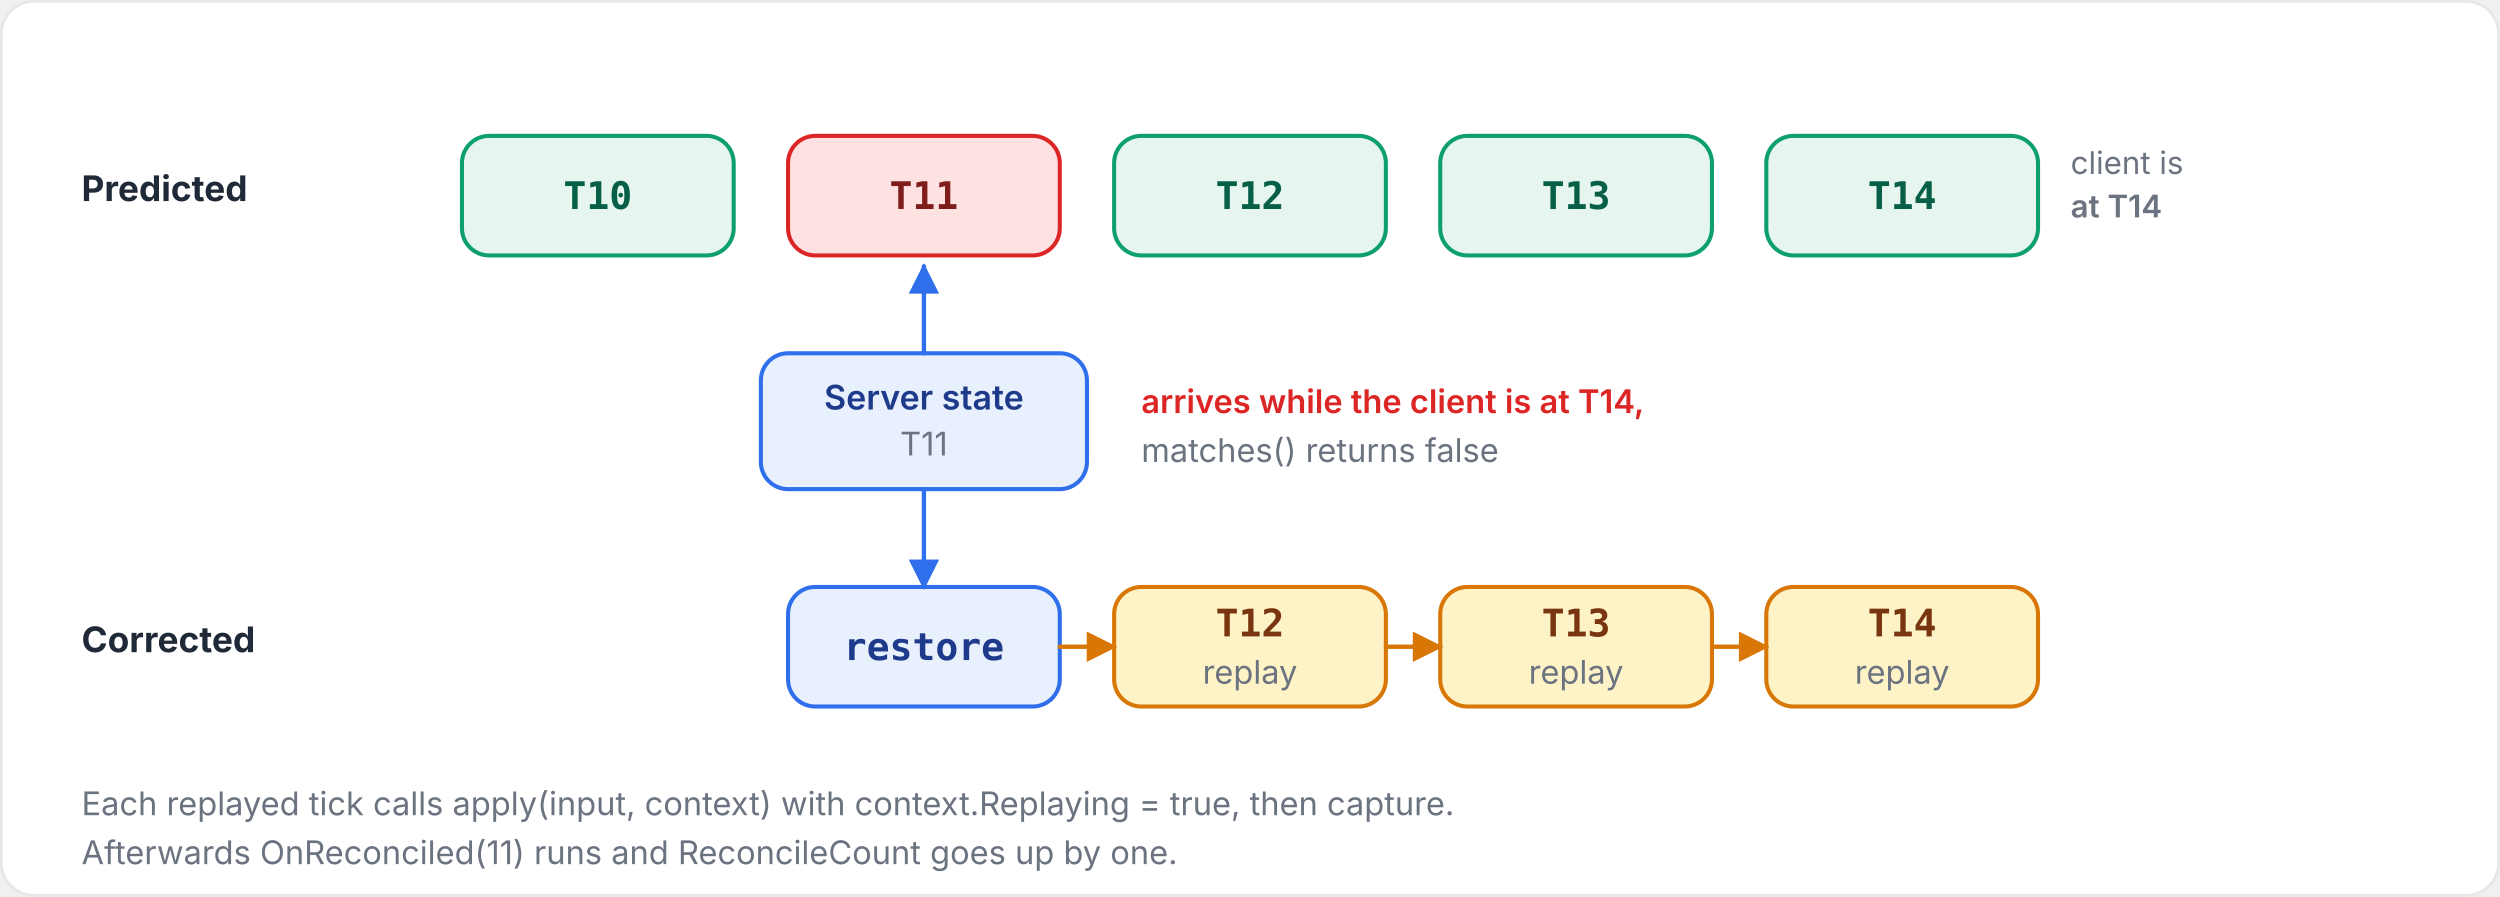
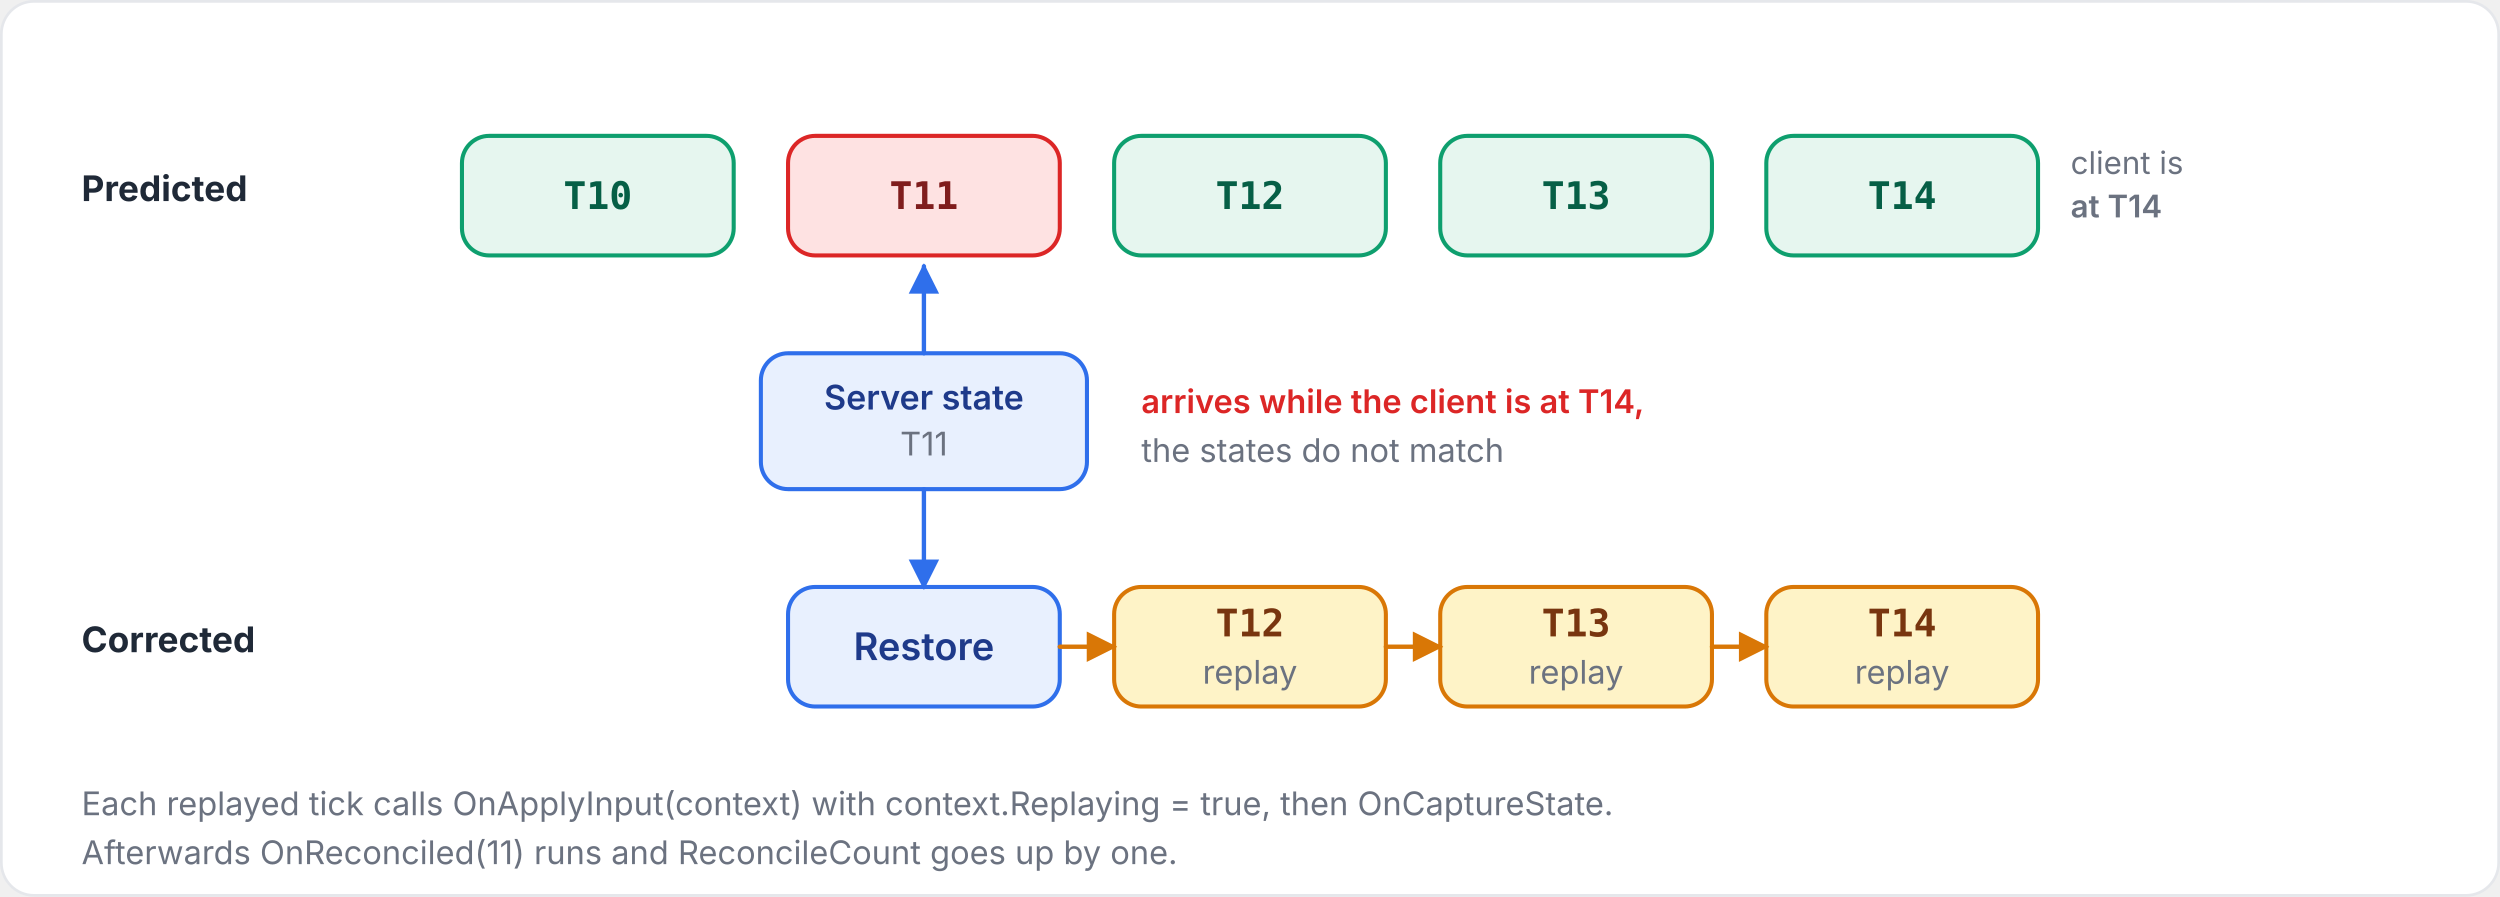
<svg xmlns="http://www.w3.org/2000/svg" width="920" height="330" viewBox="0 0 920 330" role="img" aria-label="A correction: restore the server state, then replay the later ticks">
  <defs>
    <marker id="arrow-2F6FEB" viewBox="0 0 10 10" refX="9" refY="5" markerWidth="7" markerHeight="7" orient="auto-start-reverse">
      <path d="M 0 0 L 10 5 L 0 10 z" fill="#2F6FEB" />
    </marker>
    <marker id="arrow-D97706" viewBox="0 0 10 10" refX="9" refY="5" markerWidth="7" markerHeight="7" orient="auto-start-reverse">
      <path d="M 0 0 L 10 5 L 0 10 z" fill="#D97706" />
    </marker>
  </defs>
  <rect x="0.5" y="0.5" width="919" height="329" rx="12" fill="#FFFFFF" stroke="#E5E7EB" />
  <text x="30.0" y="74.0" font-family="Inter, 'Segoe UI', Roboto, 'Helvetica Neue', Arial, sans-serif" font-size="13" font-weight="700" fill="#1F2937" text-anchor="start">Predicted</text>
  <rect x="170.0" y="50.0" width="100.0" height="44.0" rx="10" fill="#E6F6EF" stroke="#0E9F6E" stroke-width="1.5" />
  <text x="220.0" y="76.9" font-family="'JetBrains Mono', 'Cascadia Mono', Consolas, Menlo, monospace" font-size="14" font-weight="600" fill="#065F46" text-anchor="middle">T10</text>
  <rect x="290.0" y="50.0" width="100.0" height="44.0" rx="10" fill="#FEE2E2" stroke="#DC2626" stroke-width="1.5" />
  <text x="340.0" y="76.9" font-family="'JetBrains Mono', 'Cascadia Mono', Consolas, Menlo, monospace" font-size="14" font-weight="600" fill="#7F1D1D" text-anchor="middle">T11</text>
  <rect x="410.0" y="50.0" width="100.0" height="44.0" rx="10" fill="#E6F6EF" stroke="#0E9F6E" stroke-width="1.5" />
  <text x="460.0" y="76.9" font-family="'JetBrains Mono', 'Cascadia Mono', Consolas, Menlo, monospace" font-size="14" font-weight="600" fill="#065F46" text-anchor="middle">T12</text>
  <rect x="530.0" y="50.0" width="100.0" height="44.0" rx="10" fill="#E6F6EF" stroke="#0E9F6E" stroke-width="1.5" />
  <text x="580.0" y="76.9" font-family="'JetBrains Mono', 'Cascadia Mono', Consolas, Menlo, monospace" font-size="14" font-weight="600" fill="#065F46" text-anchor="middle">T13</text>
  <rect x="650.0" y="50.0" width="100.0" height="44.0" rx="10" fill="#E6F6EF" stroke="#0E9F6E" stroke-width="1.5" />
  <text x="700.0" y="76.9" font-family="'JetBrains Mono', 'Cascadia Mono', Consolas, Menlo, monospace" font-size="14" font-weight="600" fill="#065F46" text-anchor="middle">T14</text>
  <text x="762.0" y="64.0" font-family="Inter, 'Segoe UI', Roboto, 'Helvetica Neue', Arial, sans-serif" font-size="11.5" font-weight="400" fill="#6B7280" text-anchor="start">client is</text>
  <text x="762.0" y="80.0" font-family="Inter, 'Segoe UI', Roboto, 'Helvetica Neue', Arial, sans-serif" font-size="11.5" font-weight="600" fill="#6B7280" text-anchor="start">at T14</text>
  <rect x="280.0" y="130.0" width="120.0" height="50.0" rx="10" fill="#E8F0FE" stroke="#2F6FEB" stroke-width="1.5" />
  <text x="340.0" y="150.7" font-family="Inter, 'Segoe UI', Roboto, 'Helvetica Neue', Arial, sans-serif" font-size="12.5" font-weight="600" fill="#1E3A8A" text-anchor="middle">Server state</text>
  <text x="340.0" y="167.6" font-family="Inter, 'Segoe UI', Roboto, 'Helvetica Neue', Arial, sans-serif" font-size="12" font-weight="400" fill="#6B7280" text-anchor="middle">T11</text>
  <path d="M 340.0 130.0 L 340.0 98.0" fill="none" stroke="#2F6FEB" stroke-width="1.6" stroke-linejoin="round" stroke-linecap="round" marker-end="url(#arrow-2F6FEB)" />
  <text x="420.0" y="152.0" font-family="Inter, 'Segoe UI', Roboto, 'Helvetica Neue', Arial, sans-serif" font-size="12" font-weight="600" fill="#DC2626" text-anchor="start">arrives while the client is at T14,</text>
-   <text x="420.0" y="170.0" font-family="Inter, 'Segoe UI', Roboto, 'Helvetica Neue', Arial, sans-serif" font-size="12" font-weight="400" fill="#6B7280" text-anchor="start">matches() returns false</text>
+   <text x="420.0" y="170.0" font-family="Inter, 'Segoe UI', Roboto, 'Helvetica Neue', Arial, sans-serif" font-size="12" font-weight="400" fill="#6B7280" text-anchor="start">the states do not match</text>
  <text x="30.0" y="240.0" font-family="Inter, 'Segoe UI', Roboto, 'Helvetica Neue', Arial, sans-serif" font-size="13" font-weight="700" fill="#1F2937" text-anchor="start">Corrected</text>
  <rect x="290.0" y="216.0" width="100.0" height="44.0" rx="10" fill="#E8F0FE" stroke="#2F6FEB" stroke-width="1.5" />
-   <text x="340.0" y="242.9" font-family="'JetBrains Mono', 'Cascadia Mono', Consolas, Menlo, monospace" font-size="14" font-weight="600" fill="#1E3A8A" text-anchor="middle">restore</text>
+   <text x="340.0" y="242.9" font-family="Inter, 'Segoe UI', Roboto, 'Helvetica Neue', Arial, sans-serif" font-size="14" font-weight="600" fill="#1E3A8A" text-anchor="middle">Restore</text>
  <rect x="410.0" y="216.0" width="100.0" height="44.0" rx="10" fill="#FEF3C7" stroke="#D97706" stroke-width="1.5" />
  <text x="460.0" y="234.2" font-family="'JetBrains Mono', 'Cascadia Mono', Consolas, Menlo, monospace" font-size="14" font-weight="600" fill="#78350F" text-anchor="middle">T12</text>
  <text x="460.0" y="251.6" font-family="Inter, 'Segoe UI', Roboto, 'Helvetica Neue', Arial, sans-serif" font-size="12" font-weight="400" fill="#6B7280" text-anchor="middle">replay</text>
  <rect x="530.0" y="216.0" width="100.0" height="44.0" rx="10" fill="#FEF3C7" stroke="#D97706" stroke-width="1.5" />
  <text x="580.0" y="234.2" font-family="'JetBrains Mono', 'Cascadia Mono', Consolas, Menlo, monospace" font-size="14" font-weight="600" fill="#78350F" text-anchor="middle">T13</text>
  <text x="580.0" y="251.6" font-family="Inter, 'Segoe UI', Roboto, 'Helvetica Neue', Arial, sans-serif" font-size="12" font-weight="400" fill="#6B7280" text-anchor="middle">replay</text>
  <rect x="650.0" y="216.0" width="100.0" height="44.0" rx="10" fill="#FEF3C7" stroke="#D97706" stroke-width="1.5" />
  <text x="700.0" y="234.2" font-family="'JetBrains Mono', 'Cascadia Mono', Consolas, Menlo, monospace" font-size="14" font-weight="600" fill="#78350F" text-anchor="middle">T14</text>
  <text x="700.0" y="251.6" font-family="Inter, 'Segoe UI', Roboto, 'Helvetica Neue', Arial, sans-serif" font-size="12" font-weight="400" fill="#6B7280" text-anchor="middle">replay</text>
  <path d="M 390.0 238.0 L 410.0 238.0" fill="none" stroke="#D97706" stroke-width="1.6" stroke-linejoin="round" stroke-linecap="round" marker-end="url(#arrow-D97706)" />
  <path d="M 510.0 238.0 L 530.0 238.0" fill="none" stroke="#D97706" stroke-width="1.6" stroke-linejoin="round" stroke-linecap="round" marker-end="url(#arrow-D97706)" />
  <path d="M 630.0 238.0 L 650.0 238.0" fill="none" stroke="#D97706" stroke-width="1.6" stroke-linejoin="round" stroke-linecap="round" marker-end="url(#arrow-D97706)" />
  <path d="M 340.0 180.0 L 340.0 216.0" fill="none" stroke="#2F6FEB" stroke-width="1.6" stroke-linejoin="round" stroke-linecap="round" marker-end="url(#arrow-2F6FEB)" />
-   <text x="30.0" y="300.0" font-family="Inter, 'Segoe UI', Roboto, 'Helvetica Neue', Arial, sans-serif" font-size="12" font-weight="400" fill="#6B7280" text-anchor="start">Each replayed tick calls apply(input, context) with context.Replaying = true, then capture.</text>
+   <text x="30.0" y="300.0" font-family="Inter, 'Segoe UI', Roboto, 'Helvetica Neue', Arial, sans-serif" font-size="12" font-weight="400" fill="#6B7280" text-anchor="start">Each replayed tick calls OnApplyInput(context) with context.Replaying = true, then OnCaptureState.</text>
  <text x="30.0" y="318.0" font-family="Inter, 'Segoe UI', Roboto, 'Helvetica Neue', Arial, sans-serif" font-size="12" font-weight="400" fill="#6B7280" text-anchor="start">Afterwards OnReconciled(11) runs and ReconcileCount goes up by one.</text>
</svg>
